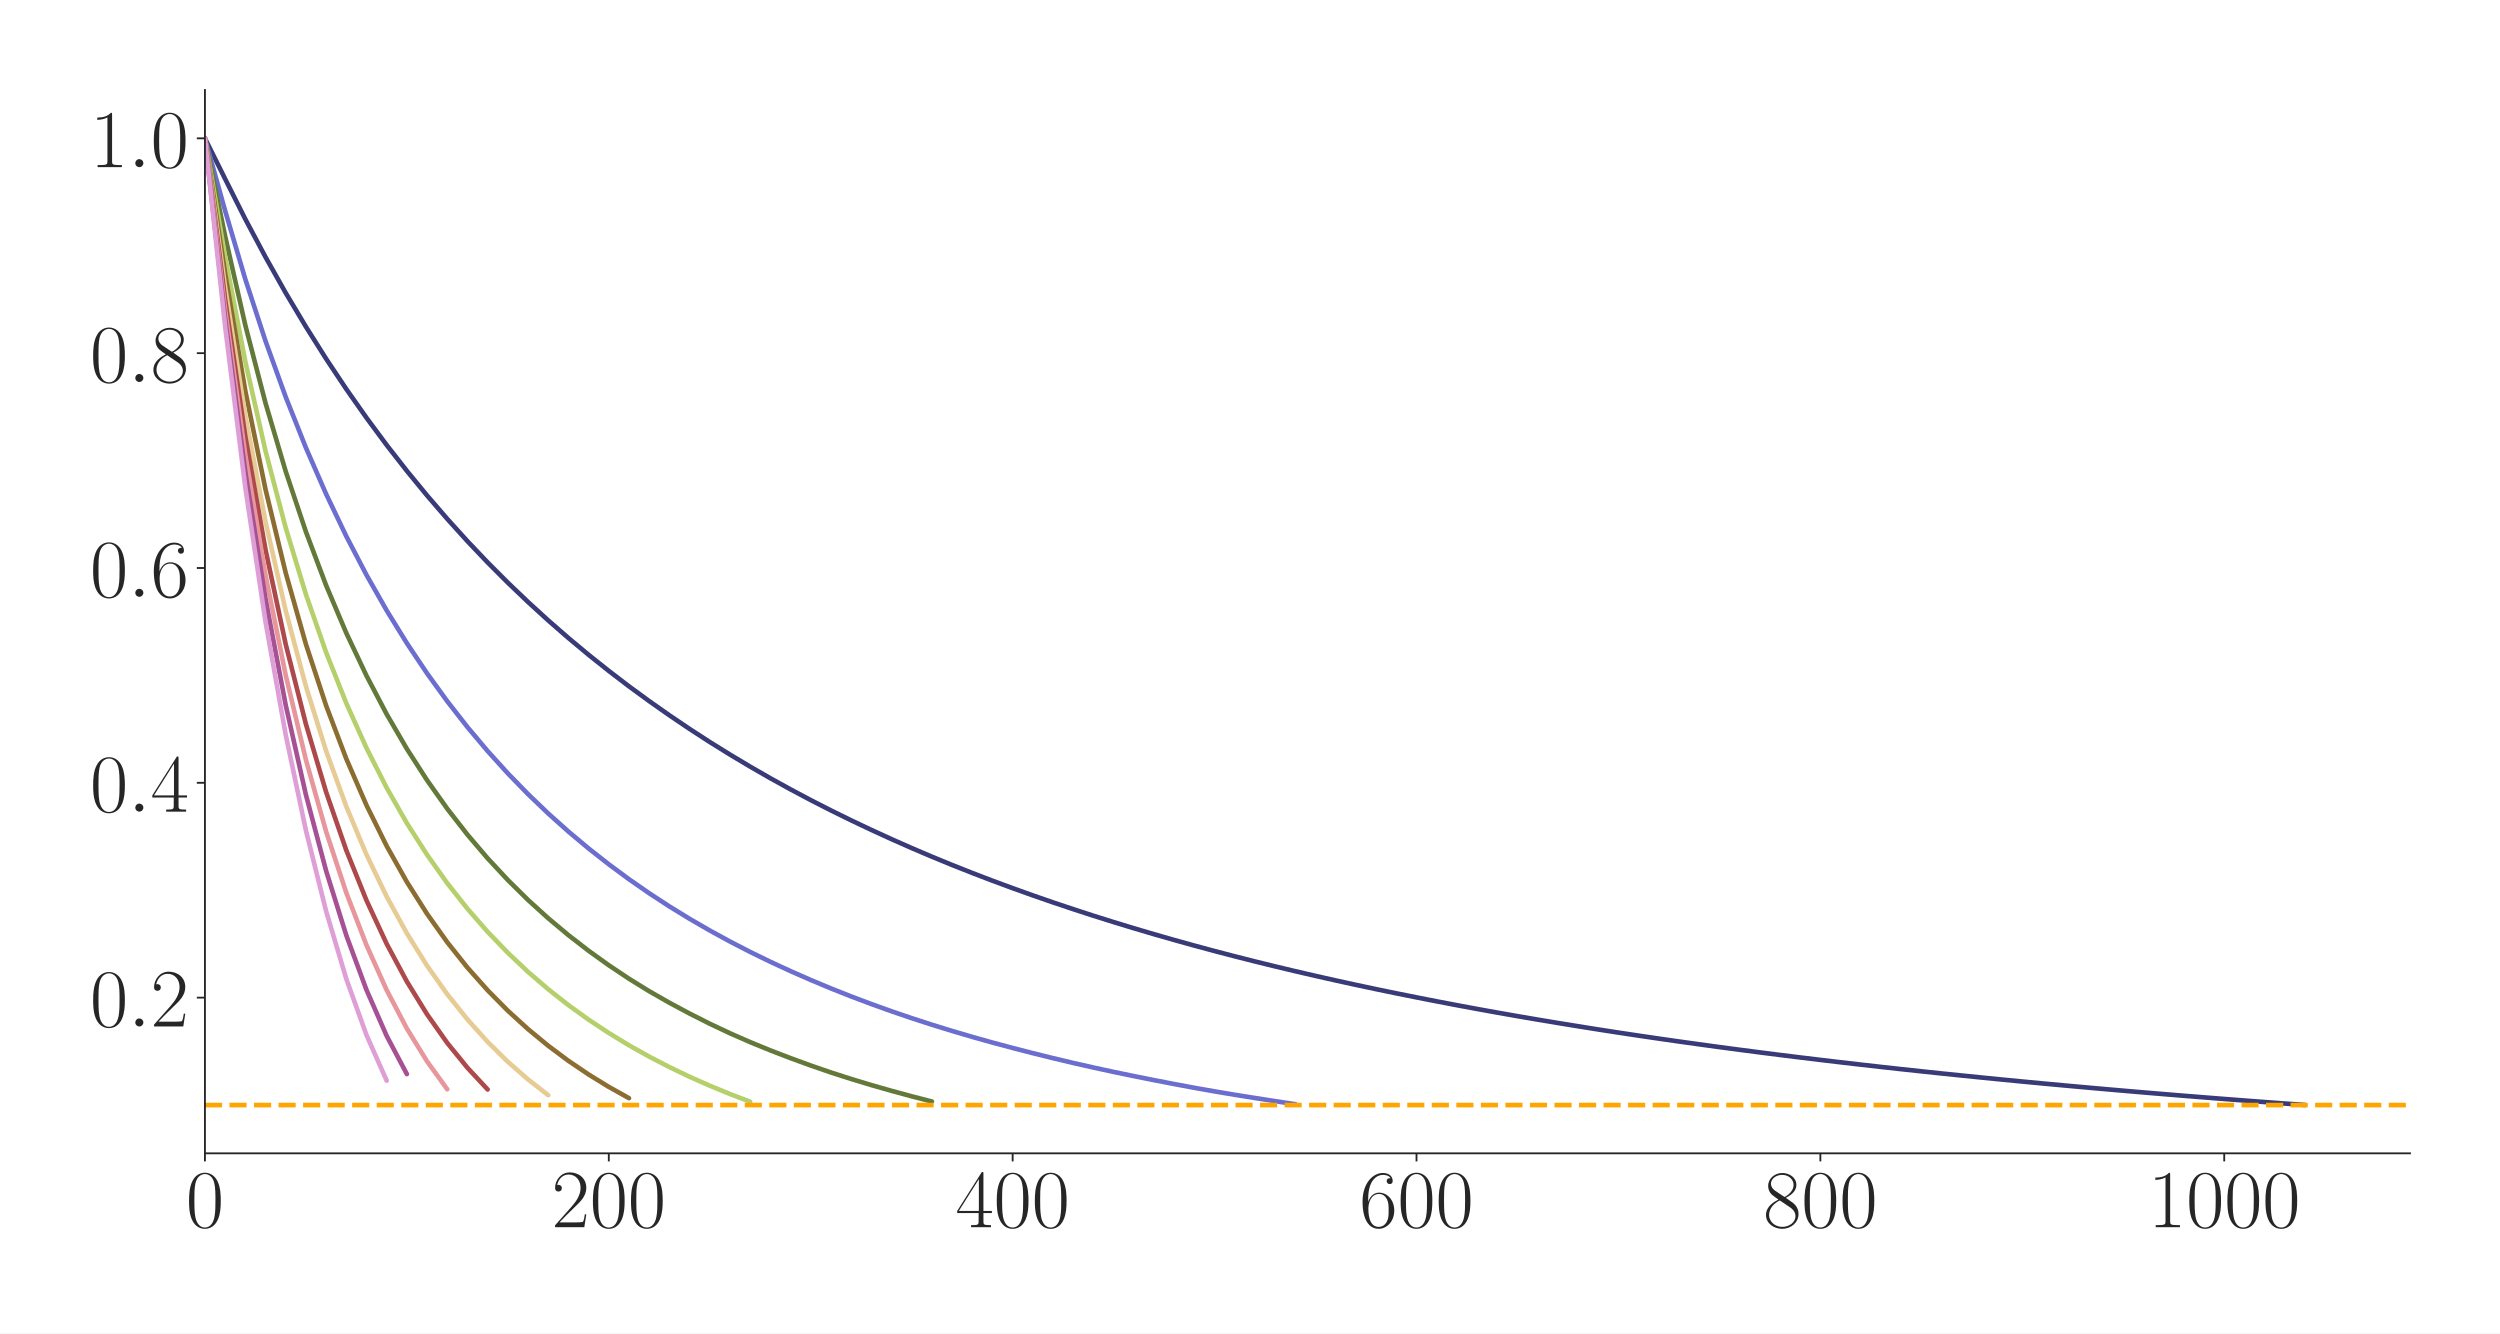
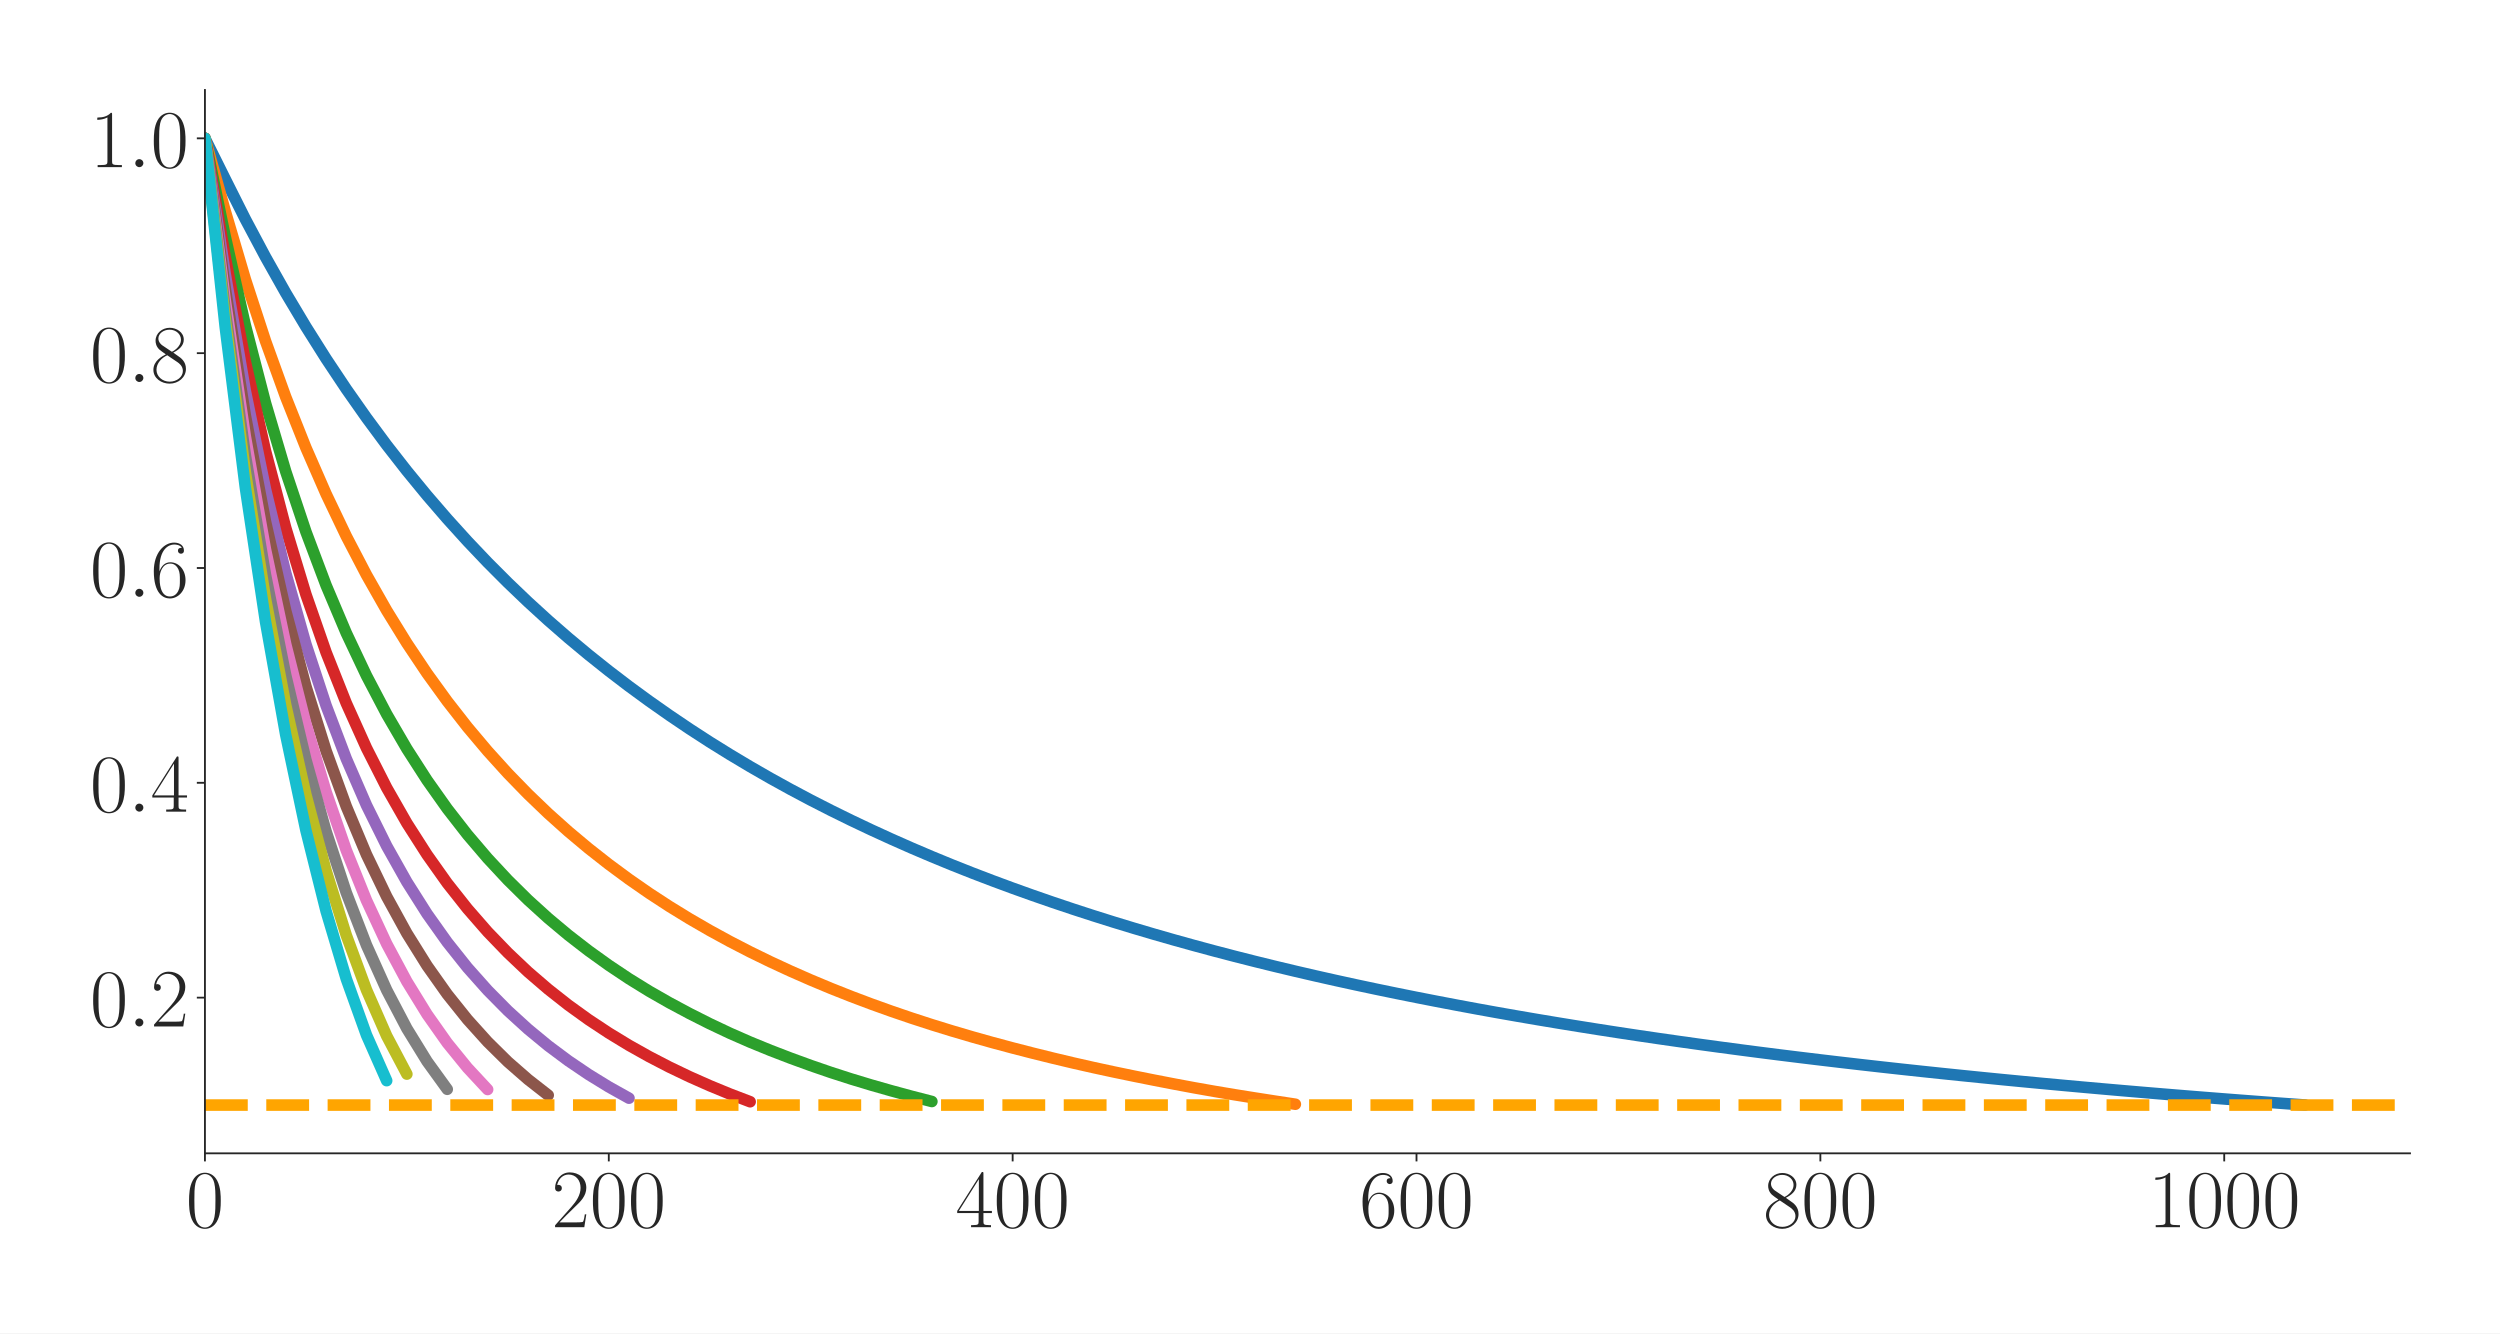
<svg xmlns="http://www.w3.org/2000/svg" xmlns:xlink="http://www.w3.org/1999/xlink" width="1080pt" height="576pt" viewBox="0 0 1080 576" version="1.1">
  <defs>
    <style type="text/css">*{stroke-linejoin: round; stroke-linecap: butt}</style>
  </defs>
  <g id="figure_1">
    <g id="patch_1">
      <path d="M 0 576  L 1080 576  L 1080 0  L 0 0  z " style="fill: #ffffff" />
    </g>
    <g id="axes_1">
      <g id="patch_2">
        <path d="M 88.532 498.237  L 1041.12 498.237  L 1041.12 38.88  L 88.532 38.88  z " style="fill: #ffffff" />
      </g>
      <g id="matplotlib.axis_1">
        <g id="xtick_1">
          <g id="line2d_1">
            <defs>
-               <path id="m8bfd57841b" d="M 0 0  L 0 3.5  " style="stroke: #262626; stroke-width: 0.8" />
+               <path id="mecdcd4d8b7" d="M 0 0  L 0 3.5  " style="stroke: #262626; stroke-width: 0.8" />
            </defs>
            <g>
-               <use xlink:href="#m8bfd57841b" x="88.532" y="498.237" style="fill: #262626; stroke: #262626; stroke-width: 0.8" />
+               <use xlink:href="#mecdcd4d8b7" x="88.532" y="498.237" style="fill: #262626; stroke: #262626; stroke-width: 0.8" />
            </g>
          </g>
          <g id="text_1">
            <g style="fill: #262626" transform="translate(80.30784 530.1439) scale(0.36 -0.36)">
              <defs>
                <path id="CMR17-30" d="M 2688 2025  C 2688 2416 2682 3080 2413 3591  C 2176 4039 1798 4198 1466 4198  C 1158 4198 768 4058 525 3597  C 269 3118 243 2524 243 2025  C 243 1661 250 1106 448 619  C 723 -39 1216 -128 1466 -128  C 1760 -128 2208 -7 2470 600  C 2662 1042 2688 1559 2688 2025  z M 1466 -26  C 1056 -26 813 325 723 812  C 653 1188 653 1738 653 2096  C 653 2588 653 2997 736 3387  C 858 3929 1216 4096 1466 4096  C 1728 4096 2067 3923 2189 3400  C 2272 3036 2278 2607 2278 2096  C 2278 1680 2278 1169 2202 792  C 2067 95 1690 -26 1466 -26  z " transform="scale(0.015625)" />
              </defs>
              <use xlink:href="#CMR17-30" transform="scale(0.996264)" />
            </g>
          </g>
        </g>
        <g id="xtick_2">
          <g id="line2d_2">
            <g>
-               <use xlink:href="#m8bfd57841b" x="262.999" y="498.237" style="fill: #262626; stroke: #262626; stroke-width: 0.8" />
+               <use xlink:href="#mecdcd4d8b7" x="262.999" y="498.237" style="fill: #262626; stroke: #262626; stroke-width: 0.8" />
            </g>
          </g>
          <g id="text_2">
            <g style="fill: #262626" transform="translate(238.3259 530.1439) scale(0.36 -0.36)">
              <defs>
                <path id="CMR17-32" d="M 2669 989  L 2554 989  C 2490 536 2438 459 2413 420  C 2381 369 1920 369 1830 369  L 602 369  C 832 619 1280 1072 1824 1597  C 2214 1967 2669 2402 2669 3035  C 2669 3790 2067 4224 1395 4224  C 691 4224 262 3604 262 3030  C 262 2780 448 2748 525 2748  C 589 2748 781 2787 781 3010  C 781 3207 614 3264 525 3264  C 486 3264 448 3258 422 3245  C 544 3790 915 4058 1306 4058  C 1862 4058 2227 3617 2227 3035  C 2227 2479 1901 2000 1536 1584  L 262 146  L 262 0  L 2515 0  L 2669 989  z " transform="scale(0.015625)" />
              </defs>
              <use xlink:href="#CMR17-32" transform="scale(0.996264)" />
              <use xlink:href="#CMR17-30" transform="translate(45.69048 0) scale(0.996264)" />
              <use xlink:href="#CMR17-30" transform="translate(91.38095 0) scale(0.996264)" />
            </g>
          </g>
        </g>
        <g id="xtick_3">
          <g id="line2d_3">
            <g>
-               <use xlink:href="#m8bfd57841b" x="437.465" y="498.237" style="fill: #262626; stroke: #262626; stroke-width: 0.8" />
+               <use xlink:href="#mecdcd4d8b7" x="437.465" y="498.237" style="fill: #262626; stroke: #262626; stroke-width: 0.8" />
            </g>
          </g>
          <g id="text_3">
            <g style="fill: #262626" transform="translate(412.7926 530.1439) scale(0.36 -0.36)">
              <defs>
                <path id="CMR17-34" d="M 2150 4122  C 2150 4256 2144 4256 2029 4256  L 128 1254  L 128 1088  L 1779 1088  L 1779 457  C 1779 224 1766 160 1318 160  L 1197 160  L 1197 0  C 1402 0 1747 0 1965 0  C 2182 0 2528 0 2733 0  L 2733 160  L 2611 160  C 2163 160 2150 224 2150 457  L 2150 1088  L 2803 1088  L 2803 1254  L 2150 1254  L 2150 4122  z M 1798 3703  L 1798 1254  L 256 1254  L 1798 3703  z " transform="scale(0.015625)" />
              </defs>
              <use xlink:href="#CMR17-34" transform="scale(0.996264)" />
              <use xlink:href="#CMR17-30" transform="translate(45.69048 0) scale(0.996264)" />
              <use xlink:href="#CMR17-30" transform="translate(91.38095 0) scale(0.996264)" />
            </g>
          </g>
        </g>
        <g id="xtick_4">
          <g id="line2d_4">
            <g>
-               <use xlink:href="#m8bfd57841b" x="611.932" y="498.237" style="fill: #262626; stroke: #262626; stroke-width: 0.8" />
+               <use xlink:href="#mecdcd4d8b7" x="611.932" y="498.237" style="fill: #262626; stroke: #262626; stroke-width: 0.8" />
            </g>
          </g>
          <g id="text_4">
            <g style="fill: #262626" transform="translate(587.2592 530.1439) scale(0.36 -0.36)">
              <defs>
                <path id="CMR17-36" d="M 678 2176  C 678 3690 1395 4032 1811 4032  C 1946 4032 2272 4009 2400 3776  C 2298 3776 2106 3776 2106 3553  C 2106 3381 2246 3323 2336 3323  C 2394 3323 2566 3348 2566 3560  C 2566 3954 2246 4179 1805 4179  C 1043 4179 243 3390 243 1984  C 243 253 966 -128 1478 -128  C 2099 -128 2688 427 2688 1283  C 2688 2081 2170 2662 1517 2662  C 1126 2662 838 2407 678 1960  L 678 2176  z M 1478 25  C 691 25 691 1200 691 1436  C 691 1896 909 2560 1504 2560  C 1613 2560 1926 2560 2138 2120  C 2253 1870 2253 1609 2253 1289  C 2253 944 2253 690 2118 434  C 1978 171 1773 25 1478 25  z " transform="scale(0.015625)" />
              </defs>
              <use xlink:href="#CMR17-36" transform="scale(0.996264)" />
              <use xlink:href="#CMR17-30" transform="translate(45.69048 0) scale(0.996264)" />
              <use xlink:href="#CMR17-30" transform="translate(91.38095 0) scale(0.996264)" />
            </g>
          </g>
        </g>
        <g id="xtick_5">
          <g id="line2d_5">
            <g>
-               <use xlink:href="#m8bfd57841b" x="786.399" y="498.237" style="fill: #262626; stroke: #262626; stroke-width: 0.8" />
+               <use xlink:href="#mecdcd4d8b7" x="786.399" y="498.237" style="fill: #262626; stroke: #262626; stroke-width: 0.8" />
            </g>
          </g>
          <g id="text_5">
            <g style="fill: #262626" transform="translate(761.7258 530.1439) scale(0.36 -0.36)">
              <defs>
                <path id="CMR17-38" d="M 1741 2264  C 2144 2467 2554 2773 2554 3263  C 2554 3841 1990 4179 1472 4179  C 890 4179 378 3759 378 3180  C 378 3021 416 2747 666 2505  C 730 2442 998 2251 1171 2130  C 883 1983 211 1634 211 934  C 211 279 838 -128 1459 -128  C 2144 -128 2720 362 2720 1010  C 2720 1590 2330 1857 2074 2029  L 1741 2264  z M 902 2822  C 851 2854 595 3051 595 3351  C 595 3739 998 4032 1459 4032  C 1965 4032 2336 3676 2336 3262  C 2336 2669 1670 2331 1638 2331  C 1632 2331 1626 2331 1574 2370  L 902 2822  z M 2080 1519  C 2176 1449 2483 1240 2483 851  C 2483 381 2010 25 1472 25  C 890 25 448 438 448 940  C 448 1443 838 1862 1280 2060  L 2080 1519  z " transform="scale(0.015625)" />
              </defs>
              <use xlink:href="#CMR17-38" transform="scale(0.996264)" />
              <use xlink:href="#CMR17-30" transform="translate(45.69048 0) scale(0.996264)" />
              <use xlink:href="#CMR17-30" transform="translate(91.38095 0) scale(0.996264)" />
            </g>
          </g>
        </g>
        <g id="xtick_6">
          <g id="line2d_6">
            <g>
-               <use xlink:href="#m8bfd57841b" x="960.865" y="498.237" style="fill: #262626; stroke: #262626; stroke-width: 0.8" />
+               <use xlink:href="#mecdcd4d8b7" x="960.865" y="498.237" style="fill: #262626; stroke: #262626; stroke-width: 0.8" />
            </g>
          </g>
          <g id="text_6">
            <g style="fill: #262626" transform="translate(927.9682 530.1439) scale(0.36 -0.36)">
              <defs>
                <path id="CMR17-31" d="M 1702 4058  C 1702 4192 1696 4192 1606 4192  C 1357 3916 979 3827 621 3827  C 602 3827 570 3827 563 3808  C 557 3795 557 3782 557 3648  C 755 3648 1088 3686 1344 3839  L 1344 461  C 1344 236 1331 160 781 160  L 589 160  L 589 0  C 896 0 1216 0 1523 0  C 1830 0 2150 0 2458 0  L 2458 160  L 2266 160  C 1715 160 1702 230 1702 458  L 1702 4058  z " transform="scale(0.015625)" />
              </defs>
              <use xlink:href="#CMR17-31" transform="scale(0.996264)" />
              <use xlink:href="#CMR17-30" transform="translate(45.69048 0) scale(0.996264)" />
              <use xlink:href="#CMR17-30" transform="translate(91.38095 0) scale(0.996264)" />
              <use xlink:href="#CMR17-30" transform="translate(137.0714 0) scale(0.996264)" />
            </g>
          </g>
        </g>
      </g>
      <g id="matplotlib.axis_2">
        <g id="ytick_1">
          <g id="line2d_7">
            <defs>
-               <path id="m20228ae92c" d="M 0 0  L -3.5 0  " style="stroke: #262626; stroke-width: 0.8" />
+               <path id="m5b47babfe6" d="M 0 0  L -3.5 0  " style="stroke: #262626; stroke-width: 0.8" />
            </defs>
            <g>
-               <use xlink:href="#m20228ae92c" x="88.532" y="430.98" style="fill: #262626; stroke: #262626; stroke-width: 0.8" />
+               <use xlink:href="#m5b47babfe6" x="88.532" y="430.98" style="fill: #262626; stroke: #262626; stroke-width: 0.8" />
            </g>
          </g>
          <g id="text_7">
            <g style="fill: #262626" transform="translate(38.88 443.4334) scale(0.36 -0.36)">
              <defs>
                <path id="CMMI12-3a" d="M 1178 307  C 1178 492 1024 619 870 619  C 685 619 557 466 557 313  C 557 128 710 0 864 0  C 1050 0 1178 153 1178 307  z " transform="scale(0.015625)" />
              </defs>
              <use xlink:href="#CMR17-30" transform="scale(0.996264)" />
              <use xlink:href="#CMMI12-3a" transform="translate(45.69048 0) scale(0.996264)" />
              <use xlink:href="#CMR17-32" transform="translate(72.78765 0) scale(0.996264)" />
            </g>
          </g>
        </g>
        <g id="ytick_2">
          <g id="line2d_8">
            <g>
-               <use xlink:href="#m20228ae92c" x="88.532" y="338.175" style="fill: #262626; stroke: #262626; stroke-width: 0.8" />
+               <use xlink:href="#m5b47babfe6" x="88.532" y="338.175" style="fill: #262626; stroke: #262626; stroke-width: 0.8" />
            </g>
          </g>
          <g id="text_8">
            <g style="fill: #262626" transform="translate(38.88 350.6283) scale(0.36 -0.36)">
              <use xlink:href="#CMR17-30" transform="scale(0.996264)" />
              <use xlink:href="#CMMI12-3a" transform="translate(45.69048 0) scale(0.996264)" />
              <use xlink:href="#CMR17-34" transform="translate(72.78765 0) scale(0.996264)" />
            </g>
          </g>
        </g>
        <g id="ytick_3">
          <g id="line2d_9">
            <g>
-               <use xlink:href="#m20228ae92c" x="88.532" y="245.37" style="fill: #262626; stroke: #262626; stroke-width: 0.8" />
+               <use xlink:href="#m5b47babfe6" x="88.532" y="245.37" style="fill: #262626; stroke: #262626; stroke-width: 0.8" />
            </g>
          </g>
          <g id="text_9">
            <g style="fill: #262626" transform="translate(38.88 257.8233) scale(0.36 -0.36)">
              <use xlink:href="#CMR17-30" transform="scale(0.996264)" />
              <use xlink:href="#CMMI12-3a" transform="translate(45.69048 0) scale(0.996264)" />
              <use xlink:href="#CMR17-36" transform="translate(72.78765 0) scale(0.996264)" />
            </g>
          </g>
        </g>
        <g id="ytick_4">
          <g id="line2d_10">
            <g>
-               <use xlink:href="#m20228ae92c" x="88.532" y="152.565" style="fill: #262626; stroke: #262626; stroke-width: 0.8" />
+               <use xlink:href="#m5b47babfe6" x="88.532" y="152.565" style="fill: #262626; stroke: #262626; stroke-width: 0.8" />
            </g>
          </g>
          <g id="text_10">
            <g style="fill: #262626" transform="translate(38.88 165.0182) scale(0.36 -0.36)">
              <use xlink:href="#CMR17-30" transform="scale(0.996264)" />
              <use xlink:href="#CMMI12-3a" transform="translate(45.69048 0) scale(0.996264)" />
              <use xlink:href="#CMR17-38" transform="translate(72.78765 0) scale(0.996264)" />
            </g>
          </g>
        </g>
        <g id="ytick_5">
          <g id="line2d_11">
            <g>
-               <use xlink:href="#m20228ae92c" x="88.532" y="59.76" style="fill: #262626; stroke: #262626; stroke-width: 0.8" />
+               <use xlink:href="#m5b47babfe6" x="88.532" y="59.76" style="fill: #262626; stroke: #262626; stroke-width: 0.8" />
            </g>
          </g>
          <g id="text_11">
            <g style="fill: #262626" transform="translate(38.88 72.21318) scale(0.36 -0.36)">
              <use xlink:href="#CMR17-31" transform="scale(0.996264)" />
              <use xlink:href="#CMMI12-3a" transform="translate(45.69048 0) scale(0.996264)" />
              <use xlink:href="#CMR17-30" transform="translate(72.78765 0) scale(0.996264)" />
            </g>
          </g>
        </g>
      </g>
      <g id="line2d_12">
-         <path d="M 88.532 59.76  L 97.255 77.294  L 105.979 94.671  L 114.702 111.059  L 123.425 126.539  L 132.149 141.149  L 140.872 154.983  L 149.595 168.073  L 158.319 180.481  L 167.042 192.262  L 175.765 203.431  L 184.489 214.056  L 193.212 224.164  L 201.935 233.796  L 210.659 242.976  L 219.382 251.712  L 228.105 260.048  L 236.829 268.014  L 245.552 275.616  L 254.275 282.878  L 262.999 289.832  L 271.722 296.498  L 280.445 302.878  L 289.169 309.003  L 297.892 314.894  L 306.615 320.55  L 315.339 325.97  L 324.062 331.181  L 332.785 336.194  L 341.509 341.01  L 350.232 345.641  L 358.955 350.095  L 367.679 354.382  L 376.402 358.518  L 385.125 362.509  L 393.849 366.365  L 402.572 370.084  L 411.295 373.67  L 420.019 377.129  L 428.742 380.464  L 437.465 383.693  L 446.189 386.816  L 454.912 389.839  L 463.635 392.766  L 472.359 395.598  L 481.082 398.342  L 489.805 400.999  L 498.529 403.577  L 507.252 406.076  L 515.975 408.5  L 524.699 410.852  L 533.422 413.131  L 542.145 415.342  L 550.869 417.488  L 559.592 419.57  L 568.315 421.592  L 577.039 423.556  L 585.762 425.464  L 594.485 427.317  L 603.209 429.12  L 611.932 430.873  L 620.655 432.581  L 629.379 434.245  L 638.102 435.867  L 646.825 437.444  L 655.549 438.976  L 664.272 440.469  L 672.995 441.924  L 681.719 443.344  L 690.442 444.73  L 699.165 446.083  L 707.889 447.396  L 716.612 448.677  L 725.335 449.927  L 734.059 451.147  L 742.782 452.337  L 751.505 453.5  L 760.229 454.635  L 768.952 455.741  L 777.675 456.821  L 786.399 457.877  L 795.122 458.909  L 803.845 459.918  L 812.569 460.905  L 821.292 461.868  L 830.015 462.809  L 838.739 463.729  L 847.462 464.63  L 856.185 465.512  L 864.909 466.376  L 873.632 467.22  L 882.355 468.046  L 891.079 468.854  L 899.802 469.646  L 908.525 470.421  L 917.249 471.182  L 925.972 471.927  L 934.695 472.655  L 943.419 473.369  L 952.142 474.068  L 960.865 474.753  L 969.589 475.424  L 978.312 476.081  L 987.035 476.725  L 995.759 477.357  " clip-path="url(#paf08d2b39f)" style="fill: none; stroke: #393b79; stroke-width: 2; stroke-linecap: round" />
+         <path d="M 88.532 59.76  L 97.255 77.294  L 105.979 94.671  L 114.702 111.059  L 123.425 126.539  L 132.149 141.149  L 140.872 154.983  L 149.595 168.073  L 158.319 180.481  L 167.042 192.262  L 175.765 203.431  L 184.489 214.056  L 193.212 224.164  L 201.935 233.796  L 210.659 242.976  L 219.382 251.712  L 228.105 260.048  L 236.829 268.014  L 245.552 275.616  L 254.275 282.878  L 262.999 289.832  L 271.722 296.498  L 280.445 302.878  L 289.169 309.003  L 297.892 314.894  L 306.615 320.55  L 315.339 325.97  L 324.062 331.181  L 332.785 336.194  L 341.509 341.01  L 350.232 345.641  L 358.955 350.095  L 367.679 354.382  L 376.402 358.518  L 385.125 362.509  L 393.849 366.365  L 402.572 370.084  L 411.295 373.67  L 420.019 377.129  L 428.742 380.464  L 437.465 383.693  L 446.189 386.816  L 454.912 389.839  L 463.635 392.766  L 472.359 395.598  L 481.082 398.342  L 489.805 400.999  L 498.529 403.577  L 507.252 406.076  L 515.975 408.5  L 524.699 410.852  L 533.422 413.131  L 542.145 415.342  L 550.869 417.488  L 559.592 419.57  L 568.315 421.592  L 577.039 423.556  L 585.762 425.464  L 594.485 427.317  L 603.209 429.12  L 611.932 430.873  L 620.655 432.581  L 629.379 434.245  L 638.102 435.867  L 646.825 437.444  L 655.549 438.976  L 664.272 440.469  L 672.995 441.924  L 681.719 443.344  L 690.442 444.73  L 699.165 446.083  L 707.889 447.396  L 716.612 448.677  L 725.335 449.927  L 734.059 451.147  L 742.782 452.337  L 751.505 453.5  L 760.229 454.635  L 768.952 455.741  L 777.675 456.821  L 786.399 457.877  L 795.122 458.909  L 803.845 459.918  L 812.569 460.905  L 821.292 461.868  L 830.015 462.809  L 838.739 463.729  L 847.462 464.63  L 856.185 465.512  L 864.909 466.376  L 873.632 467.22  L 882.355 468.046  L 891.079 468.854  L 899.802 469.646  L 908.525 470.421  L 917.249 471.182  L 925.972 471.927  L 934.695 472.655  L 943.419 473.369  L 952.142 474.068  L 960.865 474.753  L 969.589 475.424  L 978.312 476.081  L 987.035 476.725  L 995.759 477.357  " clip-path="url(#pac0ef3d758)" style="fill: none; stroke: #1f77b4; stroke-width: 5; stroke-linecap: round" />
      </g>
      <g id="line2d_13">
-         <path d="M 88.532 59.76  L 97.255 91.056  L 105.979 120.639  L 114.702 147.331  L 123.425 171.489  L 132.149 193.428  L 140.872 213.399  L 149.595 231.656  L 158.319 248.376  L 167.042 263.733  L 175.765 277.858  L 184.489 290.899  L 193.212 302.944  L 201.935 314.11  L 210.659 324.465  L 219.382 334.095  L 228.105 343.061  L 236.829 351.425  L 245.552 359.23  L 254.275 366.535  L 262.999 373.385  L 271.722 379.822  L 280.445 385.878  L 289.169 391.571  L 297.892 396.926  L 306.615 401.968  L 315.339 406.733  L 324.062 411.233  L 332.785 415.486  L 341.509 419.522  L 350.232 423.354  L 358.955 426.997  L 367.679 430.456  L 376.402 433.744  L 385.125 436.87  L 393.849 439.846  L 402.572 442.677  L 411.295 445.369  L 420.019 447.937  L 428.742 450.387  L 437.465 452.726  L 446.189 454.971  L 454.912 457.129  L 463.635 459.204  L 472.359 461.179  L 481.082 463.066  L 489.805 464.873  L 498.529 466.619  L 507.252 468.306  L 515.975 469.936  L 524.699 471.477  L 533.422 472.943  L 542.145 474.336  L 550.869 475.699  L 559.592 477.024  " clip-path="url(#paf08d2b39f)" style="fill: none; stroke: #6b6ecf; stroke-width: 2; stroke-linecap: round" />
+         <path d="M 88.532 59.76  L 97.255 91.056  L 105.979 120.639  L 114.702 147.331  L 123.425 171.489  L 132.149 193.428  L 140.872 213.399  L 149.595 231.656  L 158.319 248.376  L 167.042 263.733  L 175.765 277.858  L 184.489 290.899  L 193.212 302.944  L 201.935 314.11  L 210.659 324.465  L 219.382 334.095  L 228.105 343.061  L 236.829 351.425  L 245.552 359.23  L 254.275 366.535  L 262.999 373.385  L 271.722 379.822  L 280.445 385.878  L 289.169 391.571  L 297.892 396.926  L 306.615 401.968  L 315.339 406.733  L 324.062 411.233  L 332.785 415.486  L 341.509 419.522  L 350.232 423.354  L 358.955 426.997  L 367.679 430.456  L 376.402 433.744  L 385.125 436.87  L 393.849 439.846  L 402.572 442.677  L 411.295 445.369  L 420.019 447.937  L 428.742 450.387  L 437.465 452.726  L 446.189 454.971  L 454.912 457.129  L 463.635 459.204  L 472.359 461.179  L 481.082 463.066  L 489.805 464.873  L 498.529 466.619  L 507.252 468.306  L 515.975 469.936  L 524.699 471.477  L 533.422 472.943  L 542.145 474.336  L 550.869 475.699  L 559.592 477.024  " clip-path="url(#pac0ef3d758)" style="fill: none; stroke: #ff7f0e; stroke-width: 5; stroke-linecap: round" />
      </g>
      <g id="line2d_14">
-         <path d="M 88.532 59.76  L 97.255 102.02  L 105.979 140.523  L 114.702 174.131  L 123.425 203.645  L 132.149 229.703  L 140.872 252.863  L 149.595 273.469  L 158.319 291.903  L 167.042 308.523  L 175.765 323.497  L 184.489 337.055  L 193.212 349.367  L 201.935 360.569  L 210.659 370.795  L 219.382 380.164  L 228.105 388.772  L 236.829 396.686  L 245.552 403.98  L 254.275 410.731  L 262.999 416.997  L 271.722 422.815  L 280.445 428.202  L 289.169 433.185  L 297.892 437.853  L 306.615 442.252  L 315.339 446.371  L 324.062 450.196  L 332.785 453.764  L 341.509 457.12  L 350.232 460.301  L 358.955 463.303  L 367.679 466.112  L 376.402 468.75  L 385.125 471.236  L 393.849 473.603  L 402.572 475.853  " clip-path="url(#paf08d2b39f)" style="fill: none; stroke: #637939; stroke-width: 2; stroke-linecap: round" />
+         <path d="M 88.532 59.76  L 97.255 102.02  L 105.979 140.523  L 114.702 174.131  L 123.425 203.645  L 132.149 229.703  L 140.872 252.863  L 149.595 273.469  L 158.319 291.903  L 167.042 308.523  L 175.765 323.497  L 184.489 337.055  L 193.212 349.367  L 201.935 360.569  L 210.659 370.795  L 219.382 380.164  L 228.105 388.772  L 236.829 396.686  L 245.552 403.98  L 254.275 410.731  L 262.999 416.997  L 271.722 422.815  L 280.445 428.202  L 289.169 433.185  L 297.892 437.853  L 306.615 442.252  L 315.339 446.371  L 324.062 450.196  L 332.785 453.764  L 341.509 457.12  L 350.232 460.301  L 358.955 463.303  L 367.679 466.112  L 376.402 468.75  L 385.125 471.236  L 393.849 473.603  L 402.572 475.853  " clip-path="url(#pac0ef3d758)" style="fill: none; stroke: #2ca02c; stroke-width: 5; stroke-linecap: round" />
      </g>
      <g id="line2d_15">
-         <path d="M 88.532 59.76  L 97.255 110.876  L 105.979 156.19  L 114.702 194.813  L 123.425 228.019  L 132.149 256.767  L 140.872 281.822  L 149.595 303.791  L 158.319 323.157  L 167.042 340.327  L 175.765 355.608  L 184.489 369.247  L 193.212 381.539  L 201.935 392.559  L 210.659 402.559  L 219.382 411.597  L 228.105 419.852  L 236.829 427.35  L 245.552 434.216  L 254.275 440.5  L 262.999 446.263  L 271.722 451.571  L 280.445 456.462  L 289.169 460.984  L 297.892 465.158  L 306.615 469.025  L 315.339 472.619  L 324.062 475.952  " clip-path="url(#paf08d2b39f)" style="fill: none; stroke: #b5cf6b; stroke-width: 2; stroke-linecap: round" />
+         <path d="M 88.532 59.76  L 97.255 110.876  L 105.979 156.19  L 114.702 194.813  L 123.425 228.019  L 132.149 256.767  L 140.872 281.822  L 149.595 303.791  L 158.319 323.157  L 167.042 340.327  L 175.765 355.608  L 184.489 369.247  L 193.212 381.539  L 201.935 392.559  L 210.659 402.559  L 219.382 411.597  L 228.105 419.852  L 236.829 427.35  L 245.552 434.216  L 254.275 440.5  L 262.999 446.263  L 271.722 451.571  L 280.445 456.462  L 289.169 460.984  L 297.892 465.158  L 306.615 469.025  L 315.339 472.619  L 324.062 475.952  " clip-path="url(#pac0ef3d758)" style="fill: none; stroke: #d62728; stroke-width: 5; stroke-linecap: round" />
      </g>
      <g id="line2d_16">
-         <path d="M 88.532 59.76  L 97.255 118.147  L 105.979 168.88  L 114.702 211.434  L 123.425 247.475  L 132.149 278.281  L 140.872 304.798  L 149.595 327.787  L 158.319 347.865  L 167.042 365.477  L 175.765 381.002  L 184.489 394.773  L 193.212 407.048  L 201.935 418.004  L 210.659 427.809  L 219.382 436.634  L 228.105 444.58  L 236.829 451.772  L 245.552 458.28  L 254.275 464.179  L 262.999 469.54  L 271.722 474.414  " clip-path="url(#paf08d2b39f)" style="fill: none; stroke: #8c6d31; stroke-width: 2; stroke-linecap: round" />
+         <path d="M 88.532 59.76  L 97.255 118.147  L 105.979 168.88  L 114.702 211.434  L 123.425 247.475  L 132.149 278.281  L 140.872 304.798  L 149.595 327.787  L 158.319 347.865  L 167.042 365.477  L 175.765 381.002  L 184.489 394.773  L 193.212 407.048  L 201.935 418.004  L 210.659 427.809  L 219.382 436.634  L 228.105 444.58  L 236.829 451.772  L 245.552 458.28  L 254.275 464.179  L 262.999 469.54  L 271.722 474.414  " clip-path="url(#pac0ef3d758)" style="fill: none; stroke: #9467bd; stroke-width: 5; stroke-linecap: round" />
      </g>
      <g id="line2d_17">
-         <path d="M 88.532 59.76  L 97.255 124.203  L 105.979 179.463  L 114.702 225.345  L 123.425 263.854  L 132.149 296.495  L 140.872 324.374  L 149.595 348.39  L 158.319 369.2  L 167.042 387.321  L 175.765 403.201  L 184.489 417.188  L 193.212 429.513  L 201.935 440.4  L 210.659 450.085  L 219.382 458.689  L 228.105 466.309  L 236.829 473.122  " clip-path="url(#paf08d2b39f)" style="fill: none; stroke: #e7cb94; stroke-width: 2; stroke-linecap: round" />
+         <path d="M 88.532 59.76  L 97.255 124.203  L 105.979 179.463  L 114.702 225.345  L 123.425 263.854  L 132.149 296.495  L 140.872 324.374  L 149.595 348.39  L 158.319 369.2  L 167.042 387.321  L 175.765 403.201  L 184.489 417.188  L 193.212 429.513  L 201.935 440.4  L 210.659 450.085  L 219.382 458.689  L 228.105 466.309  L 236.829 473.122  " clip-path="url(#pac0ef3d758)" style="fill: none; stroke: #8c564b; stroke-width: 5; stroke-linecap: round" />
      </g>
      <g id="line2d_18">
-         <path d="M 88.532 59.76  L 97.255 129.329  L 105.979 188.541  L 114.702 237.451  L 123.425 278.328  L 132.149 312.804  L 140.872 342.146  L 149.595 367.325  L 158.319 388.97  L 167.042 407.739  L 175.765 424.023  L 184.489 438.188  L 193.212 450.551  L 201.935 461.276  L 210.659 470.661  " clip-path="url(#paf08d2b39f)" style="fill: none; stroke: #ad494a; stroke-width: 2; stroke-linecap: round" />
+         <path d="M 88.532 59.76  L 97.255 129.329  L 105.979 188.541  L 114.702 237.451  L 123.425 278.328  L 132.149 312.804  L 140.872 342.146  L 149.595 367.325  L 158.319 388.97  L 167.042 407.739  L 175.765 424.023  L 184.489 438.188  L 193.212 450.551  L 201.935 461.276  L 210.659 470.661  " clip-path="url(#pac0ef3d758)" style="fill: none; stroke: #e377c2; stroke-width: 5; stroke-linecap: round" />
      </g>
      <g id="line2d_19">
-         <path d="M 88.532 59.76  L 97.255 133.741  L 105.979 196.556  L 114.702 248.411  L 123.425 291.699  L 132.149 328.226  L 140.872 359.205  L 149.595 385.66  L 158.319 408.3  L 167.042 427.712  L 175.765 444.337  L 184.489 458.508  L 193.212 470.57  " clip-path="url(#paf08d2b39f)" style="fill: none; stroke: #e7969c; stroke-width: 2; stroke-linecap: round" />
+         <path d="M 88.532 59.76  L 97.255 133.741  L 105.979 196.556  L 114.702 248.411  L 123.425 291.699  L 132.149 328.226  L 140.872 359.205  L 149.595 385.66  L 158.319 408.3  L 167.042 427.712  L 175.765 444.337  L 184.489 458.508  L 193.212 470.57  " clip-path="url(#pac0ef3d758)" style="fill: none; stroke: #7f7f7f; stroke-width: 5; stroke-linecap: round" />
      </g>
      <g id="line2d_20">
-         <path d="M 88.532 59.76  L 97.255 137.603  L 105.979 203.82  L 114.702 258.675  L 123.425 304.599  L 132.149 343.341  L 140.872 376.176  L 149.595 404.039  L 158.319 427.636  L 167.042 447.505  L 175.765 464.006  " clip-path="url(#paf08d2b39f)" style="fill: none; stroke: #a55194; stroke-width: 2; stroke-linecap: round" />
+         <path d="M 88.532 59.76  L 97.255 137.603  L 105.979 203.82  L 114.702 258.675  L 123.425 304.599  L 132.149 343.341  L 140.872 376.176  L 149.595 404.039  L 158.319 427.636  L 167.042 447.505  L 175.765 464.006  " clip-path="url(#pac0ef3d758)" style="fill: none; stroke: #bcbd22; stroke-width: 5; stroke-linecap: round" />
      </g>
      <g id="line2d_21">
-         <path d="M 88.532 59.76  L 97.255 141.044  L 105.979 210.601  L 114.702 268.613  L 123.425 317.442  L 132.149 358.71  L 140.872 393.595  L 149.595 422.865  L 158.319 447.135  L 167.042 466.845  " clip-path="url(#paf08d2b39f)" style="fill: none; stroke: #de9ed6; stroke-width: 2; stroke-linecap: round" />
+         <path d="M 88.532 59.76  L 97.255 141.044  L 105.979 210.601  L 114.702 268.613  L 123.425 317.442  L 132.149 358.71  L 140.872 393.595  L 149.595 422.865  L 158.319 447.135  L 167.042 466.845  " clip-path="url(#pac0ef3d758)" style="fill: none; stroke: #17becf; stroke-width: 5; stroke-linecap: round" />
      </g>
      <g id="line2d_22">
-         <path d="M 88.532 477.383  L 1041.12 477.383  " clip-path="url(#paf08d2b39f)" style="fill: none; stroke-dasharray: 7.4,3.2; stroke-dashoffset: 0; stroke: #ffa500; stroke-width: 2" />
+         <path d="M 88.532 477.383  L 1041.12 477.383  " clip-path="url(#pac0ef3d758)" style="fill: none; stroke-dasharray: 18.5,8; stroke-dashoffset: 0; stroke: #ffa500; stroke-width: 5" />
      </g>
      <g id="patch_3">
        <path d="M 88.532 498.237  L 88.532 38.88  " style="fill: none; stroke: #262626; stroke-width: 0.8; stroke-linejoin: miter; stroke-linecap: square" />
      </g>
      <g id="patch_4">
        <path d="M 88.532 498.237  L 1041.12 498.237  " style="fill: none; stroke: #262626; stroke-width: 0.8; stroke-linejoin: miter; stroke-linecap: square" />
      </g>
    </g>
  </g>
  <defs>
-     <clipPath id="paf08d2b39f">
+     <clipPath id="pac0ef3d758">
      <rect x="88.532" y="38.88" width="952.588" height="459.357" />
    </clipPath>
  </defs>
</svg>
